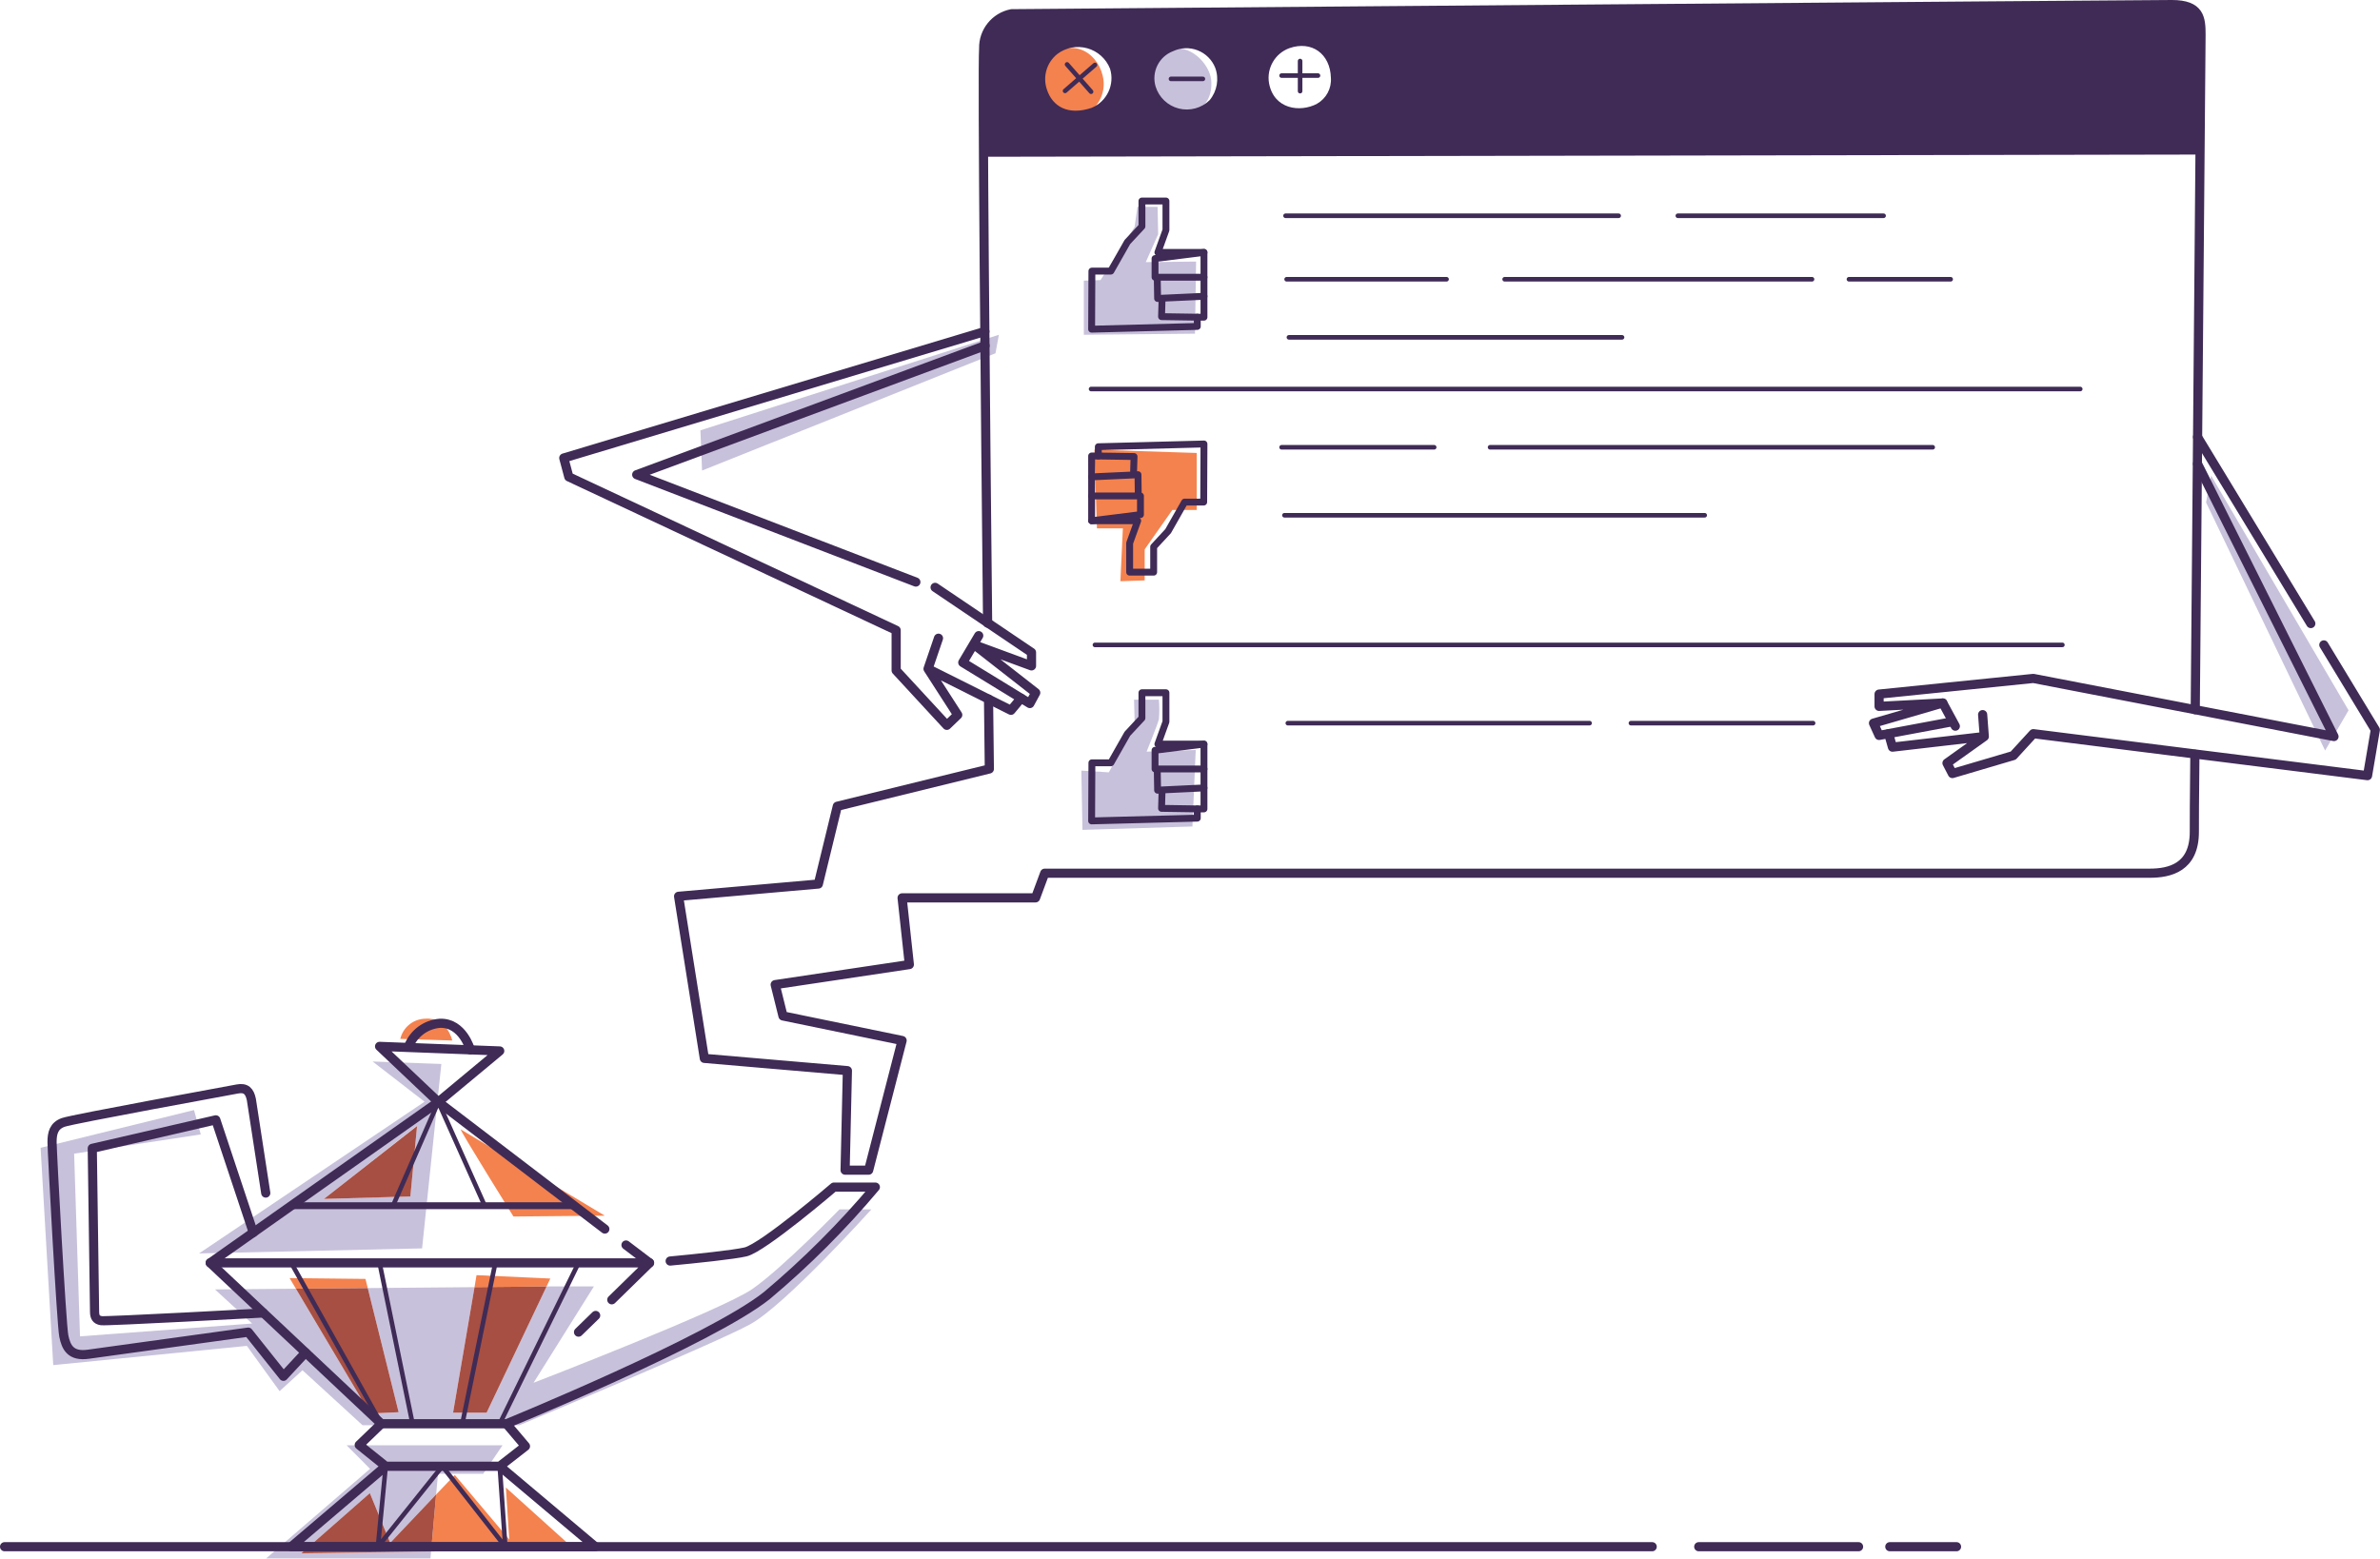
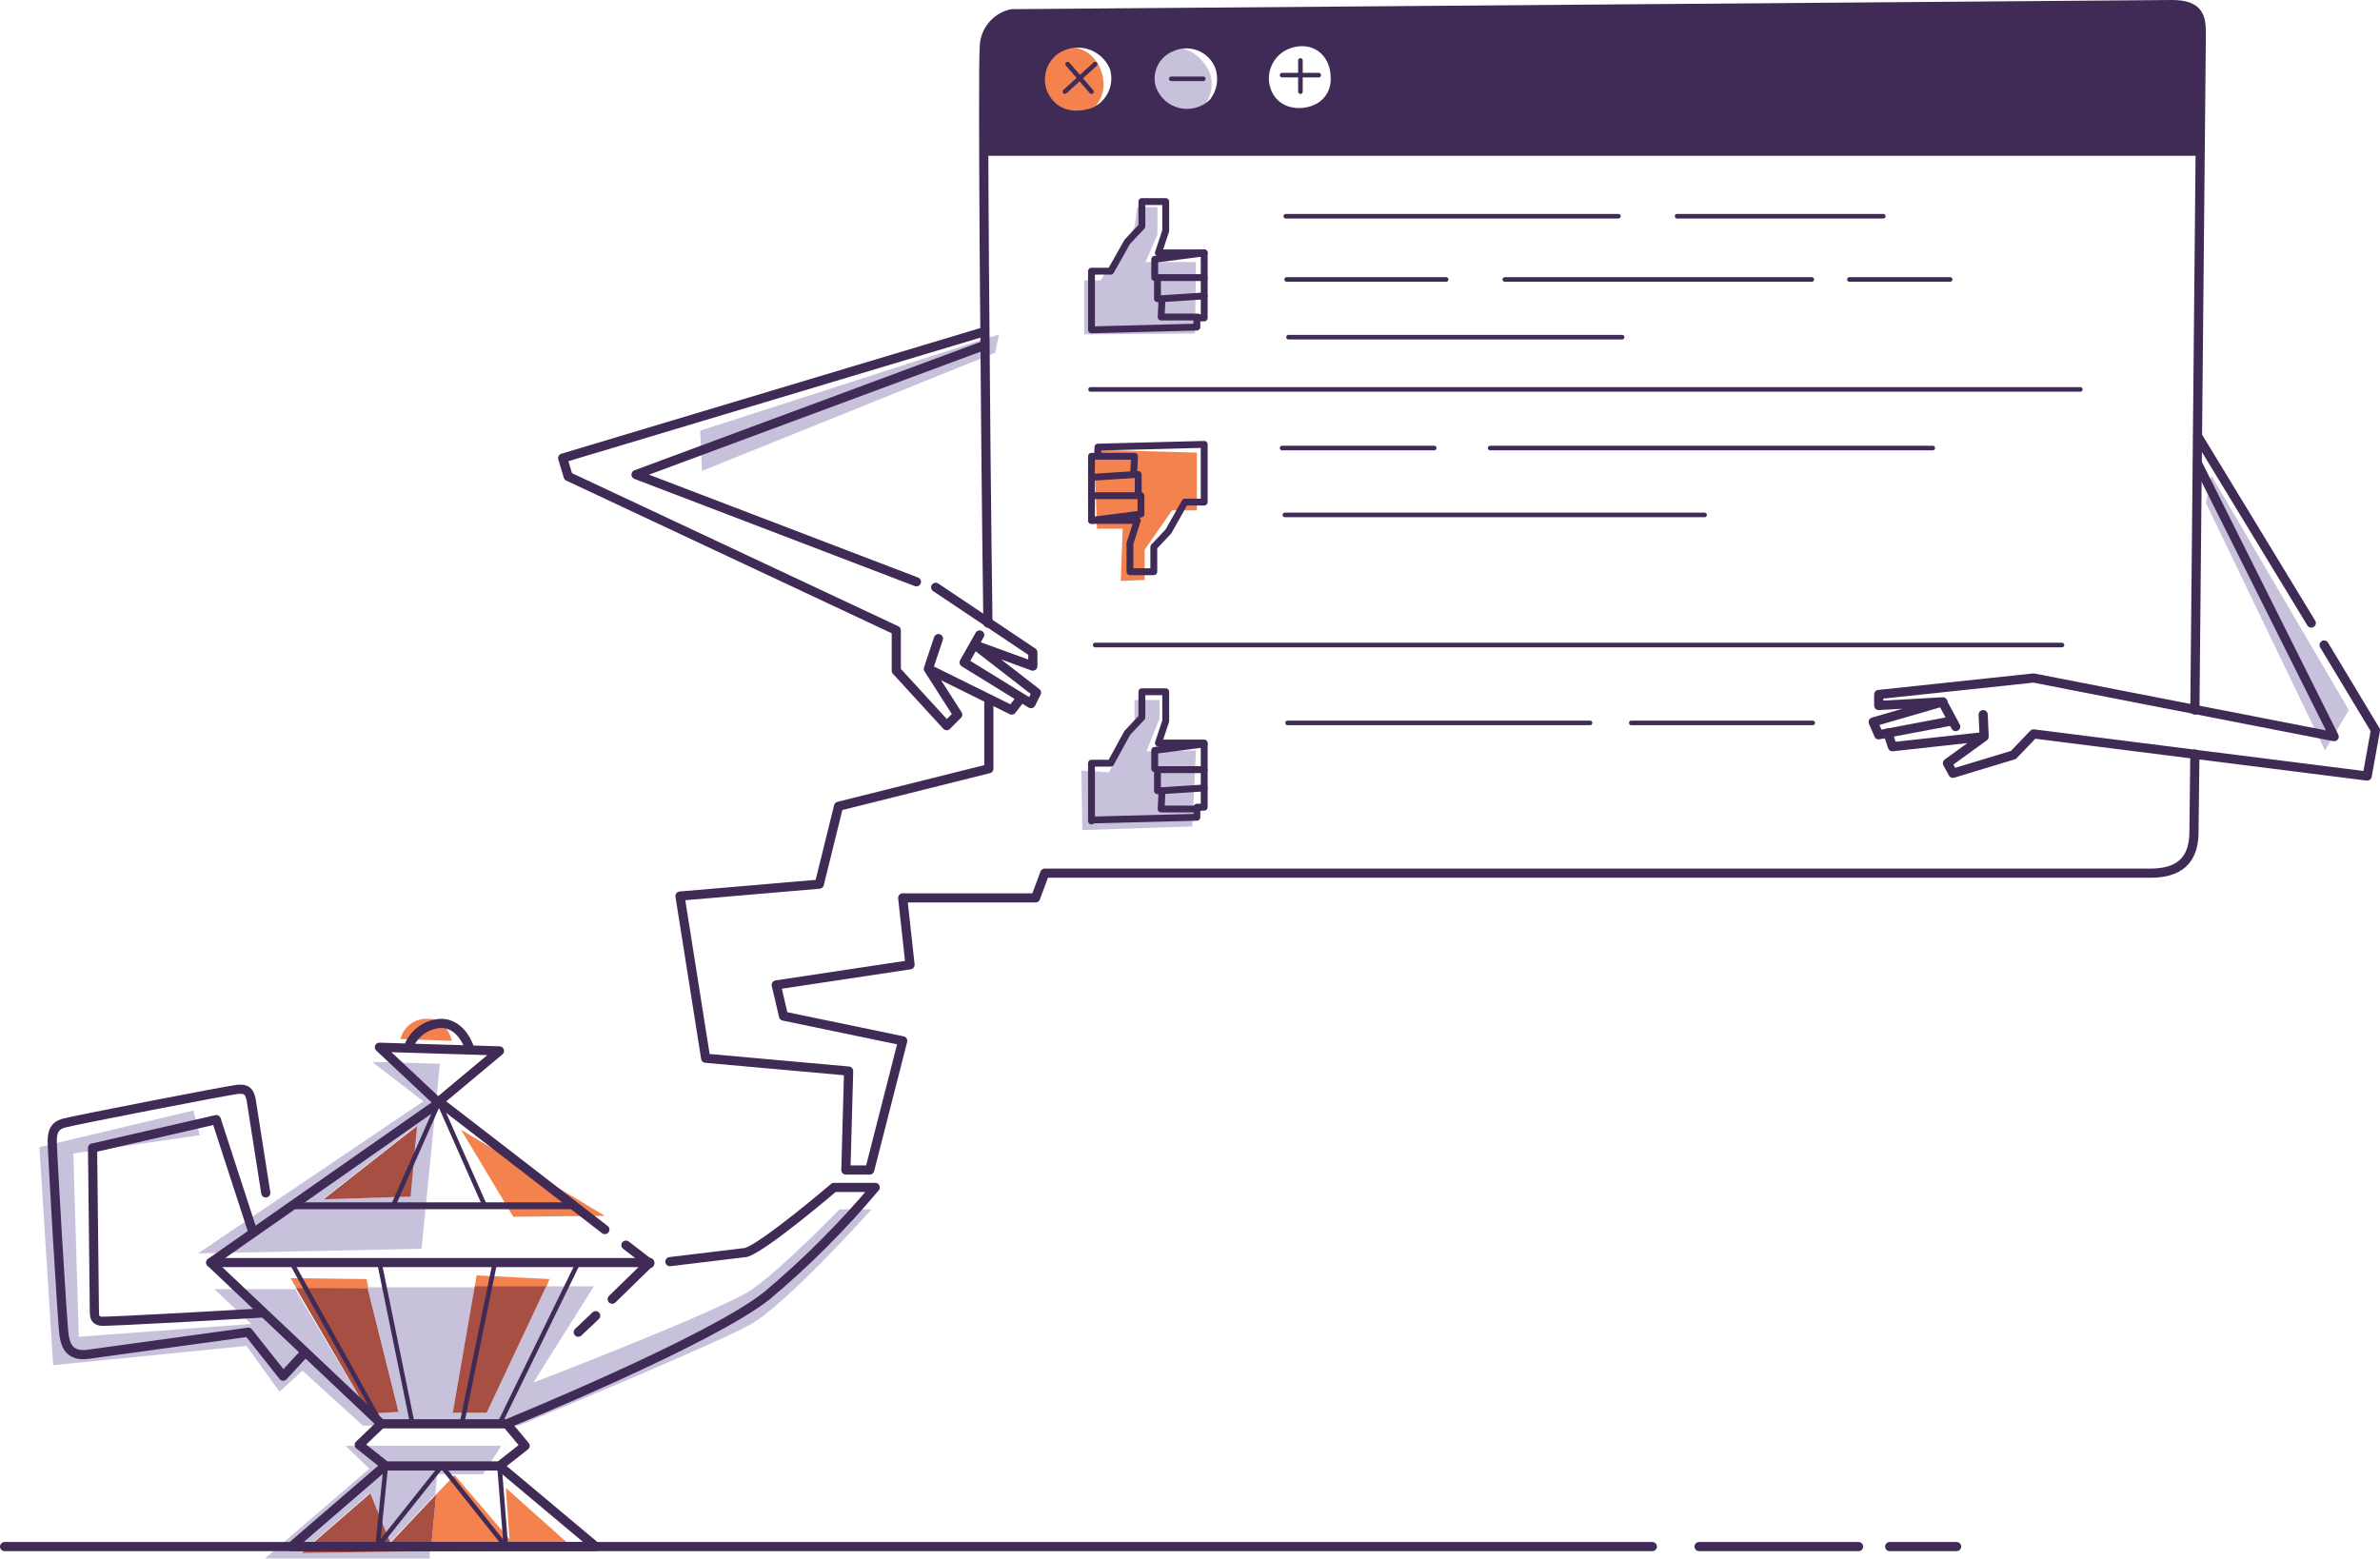
- <svg xmlns="http://www.w3.org/2000/svg" viewBox="0 0 259.71 170.1">
+ <svg xmlns="http://www.w3.org/2000/svg" viewBox="0 0 259.7 170.1">
  <defs>
-     <style>.cls-1{fill:#c8c1db}.cls-2{fill:#f4824e}.cls-3{fill:#a74f43}.cls-4,.cls-5,.cls-7{fill:none;stroke:#3f2b56;stroke-linecap:round;stroke-linejoin:round}.cls-4{stroke-width:.5px}.cls-7{stroke-width:.75px}</style>
+     <style>.cls-1{fill:#c8c1db}.cls-2{fill:#f4824e}.cls-4,.cls-5,.cls-7{fill:none;stroke:#3f2b56;stroke-linecap:round;stroke-linejoin:round}.cls-4{stroke-width:.5px}.cls-7{stroke-width:.75px}</style>
  </defs>
  <g id="Layer_2" data-name="Layer 2">
    <g id="Feedback_Art" data-name="Feedback Art">
-       <path class="cls-1" d="M118.27 36.54v-5.91l1.82-.06 3.72-5.8.31-2.19h2.2l.06 2.99-1.35 3.04 5.49-.06-.12 7.87-12.13.12z" />
-       <path class="cls-2" d="M130.59 49.44v6.22h-2.66l-3.02 4.3v3.39l-2.65.09.27-5.77h-2.83l-.28-8.59 11.17.36z" />
-       <path class="cls-1" d="M123.75 76.37l.07 2.62L121 84.3l-3-.19.12 6.47 12-.37.36-8.35-5.36.18s1.22-3 1.34-3.54a12.15 12.15 0 000-2.13zM40.36 162.97l2.22 5.43 5.01-5.28.21-2.26h4.93l2.11-3.11H37.82l2.56 2.57-11.34 9.78h17.93l.07-.76-14.16.2 7.48-6.57zM21.72 136.81l24.34-.55 2.1-20.13-7.5-.27 5.67 4.39zm23.06-6.23l-9.43.28 10.16-8z" />
-       <path class="cls-1" d="M91.61 132s-6.22 6.4-9.51 8.69-23.88 10.24-23.88 10.24l6.59-10.52h-5.17l-6.54 13.78h-3.66l2.34-13.7-11.65.1 3.37 13.55-3.11.14-8.1-13.62-8.83.08 4.05 3.72-18.78 1.4-.64-19.94 13.82-2.1-.74-2.66-16.74 4.12L5.81 149l21.13-2.1 3.57 4.94 2.5-2.28 6.55 6h17.11s21.64-9.05 25.16-11C85.67 142.48 95.09 132 95.09 132z" />
-       <path class="cls-2" d="M66 132.69l-15.73-9.42c-.1.09 5.76 9.51 5.76 9.51zM60.05 139.55l-8.05-.37-.22 1.31 7.86-.07.41-.87zM55.2 162.36l.37 5.67-5.94-7.04-2.04 2.13-.55 6.22 15.67-.21-7.51-6.77zM46.42 111.19a2.86 2.86 0 00-2.74 2.2l5.67.18s-.55-2.57-2.93-2.38zM39.88 139.59l-8.28-.09.69 1.16 7.84-.07-.25-1z" />
-       <path class="cls-3" d="M42.58 168.4l-2.22-5.43-7.48 6.57 14.16-.2.55-6.22-5.01 5.28zM44.78 130.59l.73-7.69-10.16 7.96 9.43-.27zM53.1 154.19l6.54-13.77-7.86.07-2.34 13.7h3.66zM43.5 154.14l-3.37-13.55-7.84.07 8.09 13.62 3.12-.14z" />
-       <path class="cls-2" d="M114.42 6.35c2.69-2.5 5.68-.41 6 2.44a3.72 3.72 0 01-5.67 3.54c-2.22-1.33-1.64-4.76-.33-5.98z" />
-       <path class="cls-1" d="M132.17 8.74c.3 3.46-3 4.48-5.31 3a3.53 3.53 0 01.67-6.31c2.32-.79 4.47 1.57 4.64 3.31z" />
-       <path class="cls-4" d="M54.53 155.41l8.6-17.57" />
-       <path class="cls-1" d="M76.61 51.36l-.18-4.39L109 36.54l-.37 2.02-32.02 12.8zM241.28 51.91l15 25.62-2.56 4.39-12.99-27.08.55-2.93z" />
-       <path class="cls-5" d="M107.87 76.3c.06 4.71.09 7.63.09 7.63L91.37 88l-2.07 8.49-15.25 1.34 2.81 17.69 15.61 1.34-.25 10.86h2.57l3.65-14.15-13-2.68-.85-3.42 14.64-2.19-.79-7.28H113l1-2.69h120.57c2.19 0 4.88-.61 4.88-4.51 0-.69 0-3.8.06-8.47M239.55 77.46c.2-24.09.63-72.26.63-73.67C240.18 2 240.06.5 237 .5s-126.61 1-126.61 1a3.77 3.77 0 00-3.05 3.78c-.17 2.4.2 40.44.43 62.73" />
-       <path d="M237 .5c-3 0-126.61 1-126.61 1a3.77 3.77 0 00-3.05 3.78c-.06.78-.06 5.31 0 11.83l132.74-.24c.06-7.52.11-12.61.11-13.06C240.18 2 240.06.5 237 .5zM119.12 11.77c-2.55.86-4.27-.13-4.88-2a3.5 3.5 0 011.13-3.87 3.75 3.75 0 015.76 1.6 3.5 3.5 0 01-2.01 4.27zm12.88-.84a3.56 3.56 0 01-5.9-1.49 3.16 3.16 0 011.9-3.85 3.39 3.39 0 014.6 1.79 3.59 3.59 0 01-.6 3.55zm11.73.39c-1.88 1-4.73.59-5.25-2.24a3.45 3.45 0 012.21-3.82c2.44-.86 4.47.61 4.54 3.23a3 3 0 01-1.51 2.83z" fill="#3f2b56" />
-       <path class="cls-4" d="M116.22 9.92l3.26-2.83M116.44 7.03l2.62 2.98M127.78 8.61h3.48M141.87 6.66v3.29M139.85 8.25h3.97" />
-       <path class="cls-7" d="M119.12 35.93l.03-6.34h2.07l1.8-3.17 1.59-1.71v-2.77h2.62v3.17l-.88 2.44h5.03v7.07h-.73v1.01l-11.53.3z" />
-       <path class="cls-7" d="M130.65 34.62l-3.9-.06.06-2.01 4.57-.21M131.38 30.26h-5.1l.04 2.32.49-.03M126.04 30.26v-2.04l5.34-.67M119.12 89.6l.03-6.34h2.07l1.8-3.17 1.59-1.71v-2.77h2.62v3.17l-.88 2.44h5.03v7.07h-.73v1.01l-11.53.3z" />
-       <path class="cls-7" d="M130.65 88.29l-3.9-.06.06-2.01 4.57-.22M131.38 83.93h-5.1l.04 2.32.49-.03M126.04 83.93v-2.04l5.34-.67M131.38 48.46l-.03 6.34h-2.08l-1.8 3.17-1.58 1.71v2.77h-2.62v-3.17l.88-2.44h-5.03v-7.07h.73v-1.01l11.53-.3z" />
-       <path class="cls-7" d="M119.85 49.77l3.9.06-.06 2.01-4.57.21M119.12 54.13h5.09l-.03-2.32-.49.03M124.45 54.13v2.04l-5.33.67" />
-       <path class="cls-4" d="M119.06 42.46H227M119.48 70.39h105.57M177.97 78.93h19.88M140.53 78.93h32.93M162.6 48.82h48.3M139.85 48.82h16.65M140.16 56.24h45.86M183.09 23.55h22.45M140.28 23.55h36.35M201.76 30.48h11.1M164.19 30.48h33.54M140.4 30.48h17.45M140.65 36.82H177" />
-       <path class="cls-5" d="M239.8 50.63l14.89 29.76-32.81-6.34-16.83 1.71v1.34l6.95-.37-7.56 2.2.61 1.34 7.81-1.46M252.16 68.06L239.8 47.7" />
-       <path class="cls-5" d="M206.09 80.08l.42 1.47 10.02-1.16-4.07 2.9.59 1.14 6.64-1.96 2.19-2.39 36.47 4.58.85-5-5.62-9.27M212 76.73l1.37 2.53M216.53 80.39l-.18-2.39M107.49 37.73L69.48 51.81l30.46 11.72M102.04 64.11l10.52 7.1v1.47l-6.22-2.29 6.68 5.22-.64 1.18-7.32-4.48 1.74-2.93" />
-       <path class="cls-5" d="M111.42 76.21l-1.1 1.32-9.05-4.53 3.24 5.03-1.19 1.14-5.53-5.99v-4.39L62.07 52.05l-.55-2.06 45.95-13.81M101.27 73l1.14-3.34M73.13 137.64c2.67-.25 6.93-.69 8.24-1 1.95-.49 9.63-7.07 9.63-7.07h4.52a96.06 96.06 0 01-11.83 11.83c-6.1 4.88-28.42 14-28.42 14H41.61l-18.67-17.56 24.89-17.56L66 134.15M68.31 135.89l2.57 1.95M65 143.58l-1.87 1.82" />
-       <path class="cls-5" d="M22.94 137.84h47.94l-4.12 4.03" />
-       <path class="cls-7" d="M31.78 131.6h30.91" />
-       <path class="cls-5" d="M42.09 160.04l-10.31 8.78h33.18l-10.43-8.78M41.6 155.41l-2.4 2.31 2.89 2.32h12.44l2.81-2.19-2.07-2.44" />
-       <path class="cls-4" d="M41.42 137.84l3.6 17.57M54.05 137.84l-3.6 17.57M31.78 137.84l9.83 17.57M42.09 160.04l-.85 8.78 7.03-8.78 6.87 8.78-.61-8.78" />
-       <path class="cls-5" d="M47.83 120.28l-6.41-6.07 13.11.5-6.7 5.57z" />
-       <path class="cls-5" d="M44.59 114.21a4 4 0 013.41-2.52c2.51-.09 3.33 2.9 3.33 2.9" />
-       <path class="cls-4" d="M42.89 131.6l4.94-11.32 5.06 11.32" />
-       <path class="cls-5" d="M27.64 134.53l-4.09-12.3-13.48 3.11s.25 17.2.25 17.81.18.91.73 1 17.67-.84 17.67-.84" />
-       <path class="cls-5" d="M33.34 147.63l-2.41 2.59-3.84-4.82-17.44 2.41c-1.95.28-2.44-.76-2.69-2s-1.28-20.19-1.28-21.16.19-1.77 1.22-2.14 18.06-3.47 19-3.65 1.34.24 1.53 1.15L29 130.22M206.22 168.82h7.28M185.37 168.82h17.44M.5 168.82h179.79" />
+       <path class="cls-1" d="M118.3 36.5v-5.9h1.8l3.7-5.8.3-2.2h2.2v3l-1.3 3h5.5l-.1 7.8-12.1.1z" />
+       <path class="cls-2" d="M130.6 49.4v6.3h-2.7l-3 4.3v3.3l-2.6.1.2-5.7h-2.8l-.3-8.6 11.2.3z" />
+       <path class="cls-1" d="M123.8 76.4V79l-2.8 5.3-3-.2.1 6.5 12-.4.4-8.3-5.4.1 1.4-3.5a12.2 12.2 0 0 0 0-2.1zM40.3 163l2.2 5.4 5-5.3.2-2.2h5l2-3.1h-17l2.6 2.5-11.4 9.8h18v-.8l-14.1.2 7.5-6.5zm-18.7-26.2 24.4-.5 2-20.2-7.4-.2 5.6 4.3zm23-6.2-9.4.3 10.2-8z" />
+       <path class="cls-1" d="M91.6 132s-6.2 6.4-9.5 8.7-23.9 10.2-23.9 10.2l6.6-10.5h-5.2l-6.5 13.8h-3.7l2.4-13.7H40l3.4 13.6-3.1.2-8.1-13.6h-8.8l4 3.8-18.8 1.4-.6-20 13.8-2-.7-2.7-16.8 4L5.8 149l21.1-2.1 3.6 5 2.5-2.3 6.6 6h17s21.7-9 25.2-11c3.9-2.1 13.3-12.6 13.3-12.6z" />
+       <path class="cls-2" d="m66 132.7-15.7-9.4 5.7 9.5zm-6 6.9-8-.4-.2 1.3h7.8l.4-1zm-4.8 22.8.4 5.6-6-7-2 2.1-.6 6.2 15.7-.2-7.5-6.7zm-8.8-51.2a2.9 2.9 0 0 0-2.7 2.2l5.6.2s-.5-2.6-2.9-2.4zM40 139.6l-8.3-.1.7 1.2 7.8-.1-.2-1z" />
+       <path d="m42.6 168.4-2.2-5.4-7.5 6.5 14.1-.2.6-6.2-5 5.3zm2.2-37.8.7-7.7-10.2 8 9.5-.3zm8.3 23.6 6.5-13.8h-7.8l-2.4 13.8h3.7zm-9.6 0-3.4-13.6h-7.8l8 13.7 3.2-.2z" style="fill:#a74f43" />
+       <path class="cls-2" d="M114.4 6.3c2.7-2.5 5.7-.4 6 2.5a3.7 3.7 0 0 1-5.7 3.5c-2.2-1.3-1.6-4.7-.3-6z" />
+       <path class="cls-1" d="M132.2 8.7c.3 3.5-3 4.5-5.3 3a3.5 3.5 0 0 1 .6-6.3c2.3-.8 4.5 1.6 4.7 3.3z" />
+       <path class="cls-4" d="m54.5 155.4 8.6-17.6" />
+       <path class="cls-1" d="m76.6 51.4-.2-4.4L109 36.5l-.4 2-32 12.9zm164.7.5 15 25.6-2.6 4.4-13-27 .6-3z" />
+       <path class="cls-5" d="M107.9 76.3v7.6L91.5 88l-2.1 8.5-15.2 1.3 2.8 17.7 15.6 1.4-.3 10.8h2.6l3.6-14.1-13-2.7-.8-3.4 14.6-2.2-.8-7.3H113l1-2.7h120.6c2.2 0 4.8-.6 4.8-4.5l.1-8.5m0-4.8.7-73.7c0-1.8-.1-3.3-3.2-3.3l-126.6 1a3.8 3.8 0 0 0-3 3.8c-.2 2.4.1 40.4.4 62.7" />
+       <path d="m237 .5-126.6 1a3.8 3.8 0 0 0-3 3.8V17L240 17v-13c0-1.9 0-3.4-3.1-3.4zM119.1 11.8c-2.5.8-4.2-.2-4.9-2a3.5 3.5 0 0 1 1.2-3.9 3.8 3.8 0 0 1 5.7 1.6 3.5 3.5 0 0 1-2 4.3zm12.9-.9a3.6 3.6 0 0 1-5.9-1.5 3.2 3.2 0 0 1 1.9-3.8 3.4 3.4 0 0 1 4.6 1.8 3.6 3.6 0 0 1-.6 3.5zm11.7.4c-1.8 1-4.7.6-5.2-2.2a3.5 3.5 0 0 1 2.2-3.8c2.4-.9 4.5.6 4.5 3.2a3 3 0 0 1-1.5 2.8z" fill="#3f2b56" />
+       <path class="cls-4" d="m116.2 10 3.3-3m-3 0 2.6 3m8.7-1.4h3.5m10.6-2V10m-2-1.8h4" />
+       <path class="cls-7" d="M119.1 36v-6.4h2.1l1.8-3.2 1.6-1.7V22h2.6v3.2l-.8 2.4h5v7.1h-.8v1l-11.5.3z" />
+       <path class="cls-7" d="M130.7 34.6h-4l.1-2 4.6-.3m0-2h-5.1v2.3h.5m-.8-2.3v-2l5.4-.7m-12.3 62v-6.3h2.1L123 80l1.6-1.7v-2.8h2.6v3.2l-.8 2.4h5v7h-.8v1.1l-11.5.3z" />
+       <path class="cls-7" d="M130.7 88.3h-4l.1-2 4.6-.3m0-2h-5.1v2.3h.5m-.8-2.4v-2l5.4-.7m0-32.7v6.3h-2.1l-1.8 3.2-1.6 1.7v2.7h-2.6v-3.1l.8-2.5h-5v-7h.7v-1l11.6-.3z" />
+       <path class="cls-7" d="M119.8 49.8h4l-.1 2-4.6.3m0 2h5.1v-2.3h-.5m.8 2.3v2l-5.4.7" />
+       <path class="cls-4" d="M119 42.5h108M119.5 70.4H225m-47 8.5h19.8m-57.3 0h33m-10.9-30h48.3m-71 0h16.6m-16.3 7.3H186m-3-32.6h22.5m-65.2 0h36.3m25.2 6.9h11m-48.6 0h33.5m-57.3 0h17.4m-17.2 6.3H177" />
+       <path class="cls-5" d="m239.8 50.6 14.9 29.8-32.8-6.4-16.9 1.8V77l7-.4-7.6 2.2.6 1.4 7.9-1.5m39.3-10.7-12.4-20.4" />
+       <path class="cls-5" d="m206 80 .5 1.5 10-1.1-4 2.9.6 1.1 6.6-2 2.2-2.3 36.4 4.6.9-5-5.6-9.3M212 76.7l1.4 2.6m3.1 1-.1-2.3m-109-40.3-38 14.1L100 63.5m2.1.6 10.6 7.1v1.5l-6.3-2.3 6.7 5.2-.6 1.2-7.3-4.5 1.7-3" />
+       <path class="cls-5" d="m111.4 76.2-1 1.3-9.1-4.5 3.2 5-1.2 1.2-5.5-6v-4.4L62 52l-.6-2 46-13.8M101.3 73l1.1-3.3m-29.3 68 8.3-1c2-.6 9.6-7.1 9.6-7.1h4.5a96 96 0 0 1-11.8 11.8c-6.1 4.9-28.4 14-28.4 14H41.6L23 137.8l25-17.5L66 134.2m2.3 1.7 2.6 2m-5.9 5.7-1.9 1.8" />
+       <path class="cls-5" d="M23 137.8h47.9l-4.1 4" />
+       <path class="cls-7" d="M31.8 131.6h30.9" />
+       <path class="cls-5" d="m42 160-10.2 8.8H65L54.5 160m-12.9-4.6-2.4 2.3 2.9 2.3h12.4l2.8-2.2-2-2.4" />
+       <path class="cls-4" d="m41.4 137.8 3.6 17.6m9-17.6-3.6 17.6m-18.6-17.6 9.8 17.6m.5 4.6-.9 8.8 7-8.8 7 8.8-.7-8.8" />
+       <path class="cls-5" d="m47.8 120.3-6.4-6 13.1.4-6.7 5.6zM44.6 114.2a4 4 0 0 1 3.4-2.5c2.5-.1 3.3 2.9 3.3 2.9" />
+       <path class="cls-4" d="m42.9 131.6 5-11.3 5 11.3" />
+       <path class="cls-5" d="m27.6 134.5-4-12.3-13.5 3.1.2 17.9c0 .7.2.9.7 1s17.7-.9 17.7-.9" />
+       <path class="cls-5" d="m33.3 147.6-2.4 2.6-3.8-4.8-17.4 2.4c-2 .3-2.5-.8-2.7-2s-1.3-20.2-1.3-21.2.2-1.7 1.2-2 18-3.6 19-3.7 1.3.2 1.5 1.1l1.6 10.2m177.2 38.6h7.3m-28.1 0h17.4m-202.3 0h179.8" />
    </g>
  </g>
</svg>
